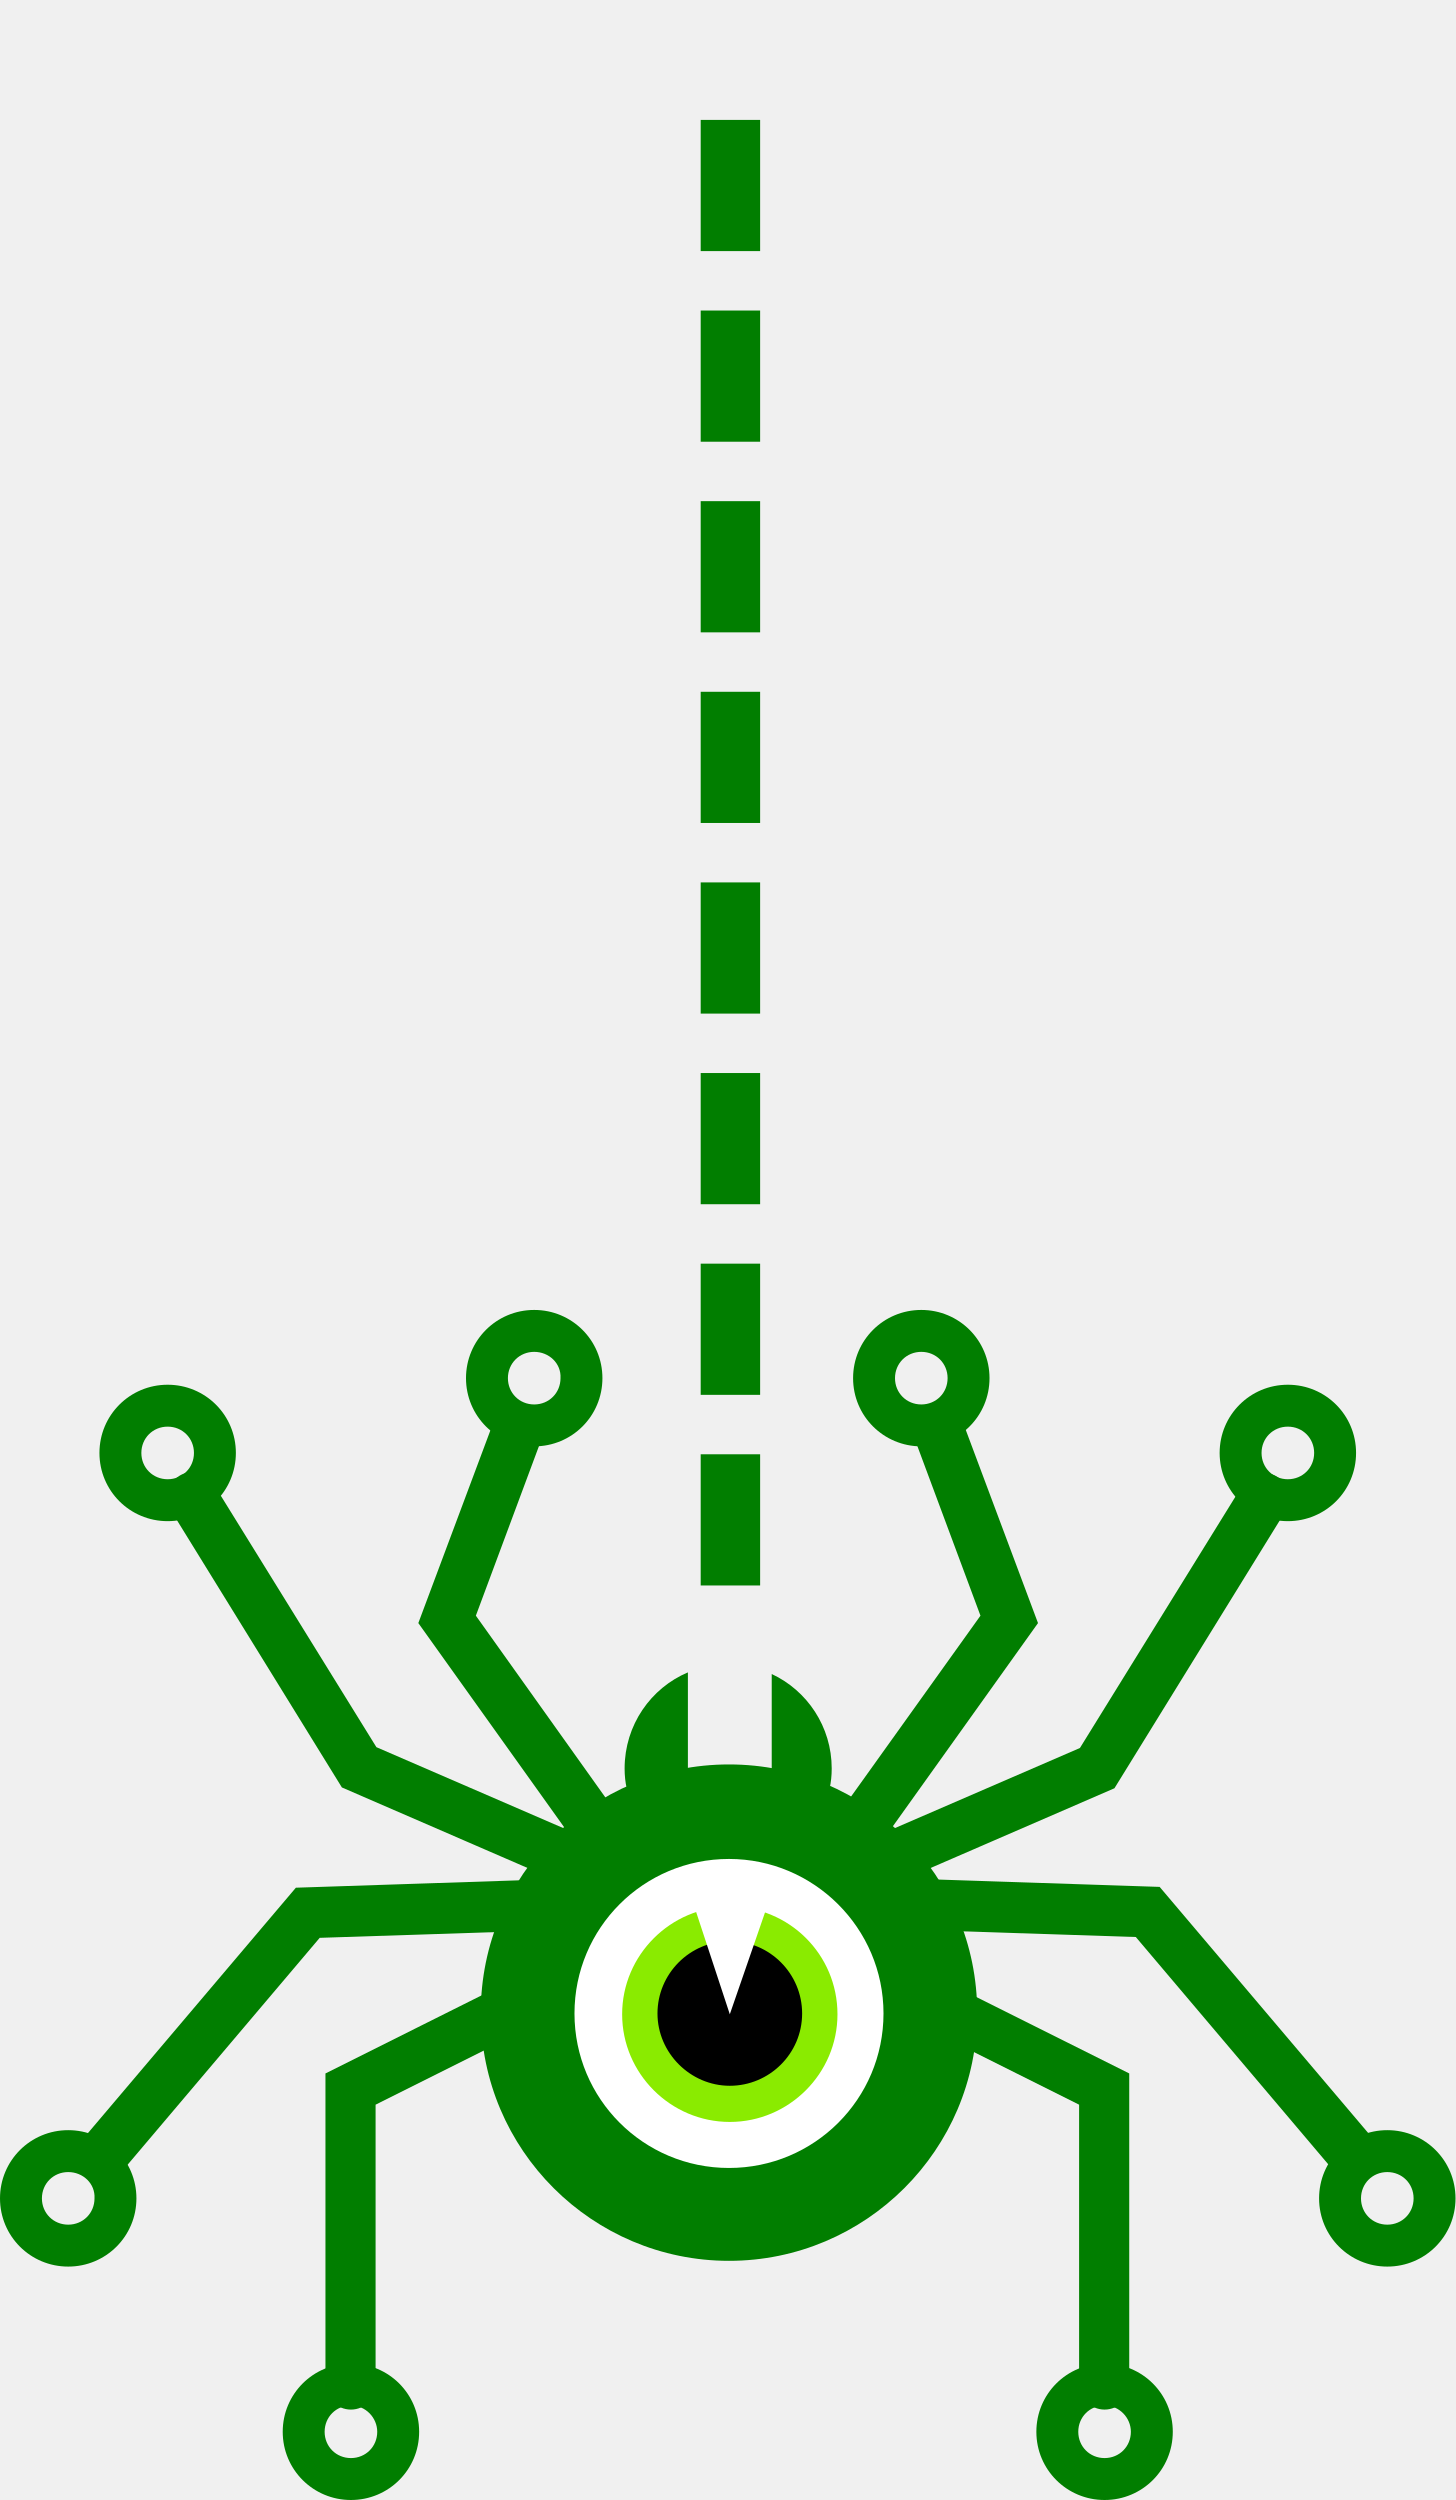
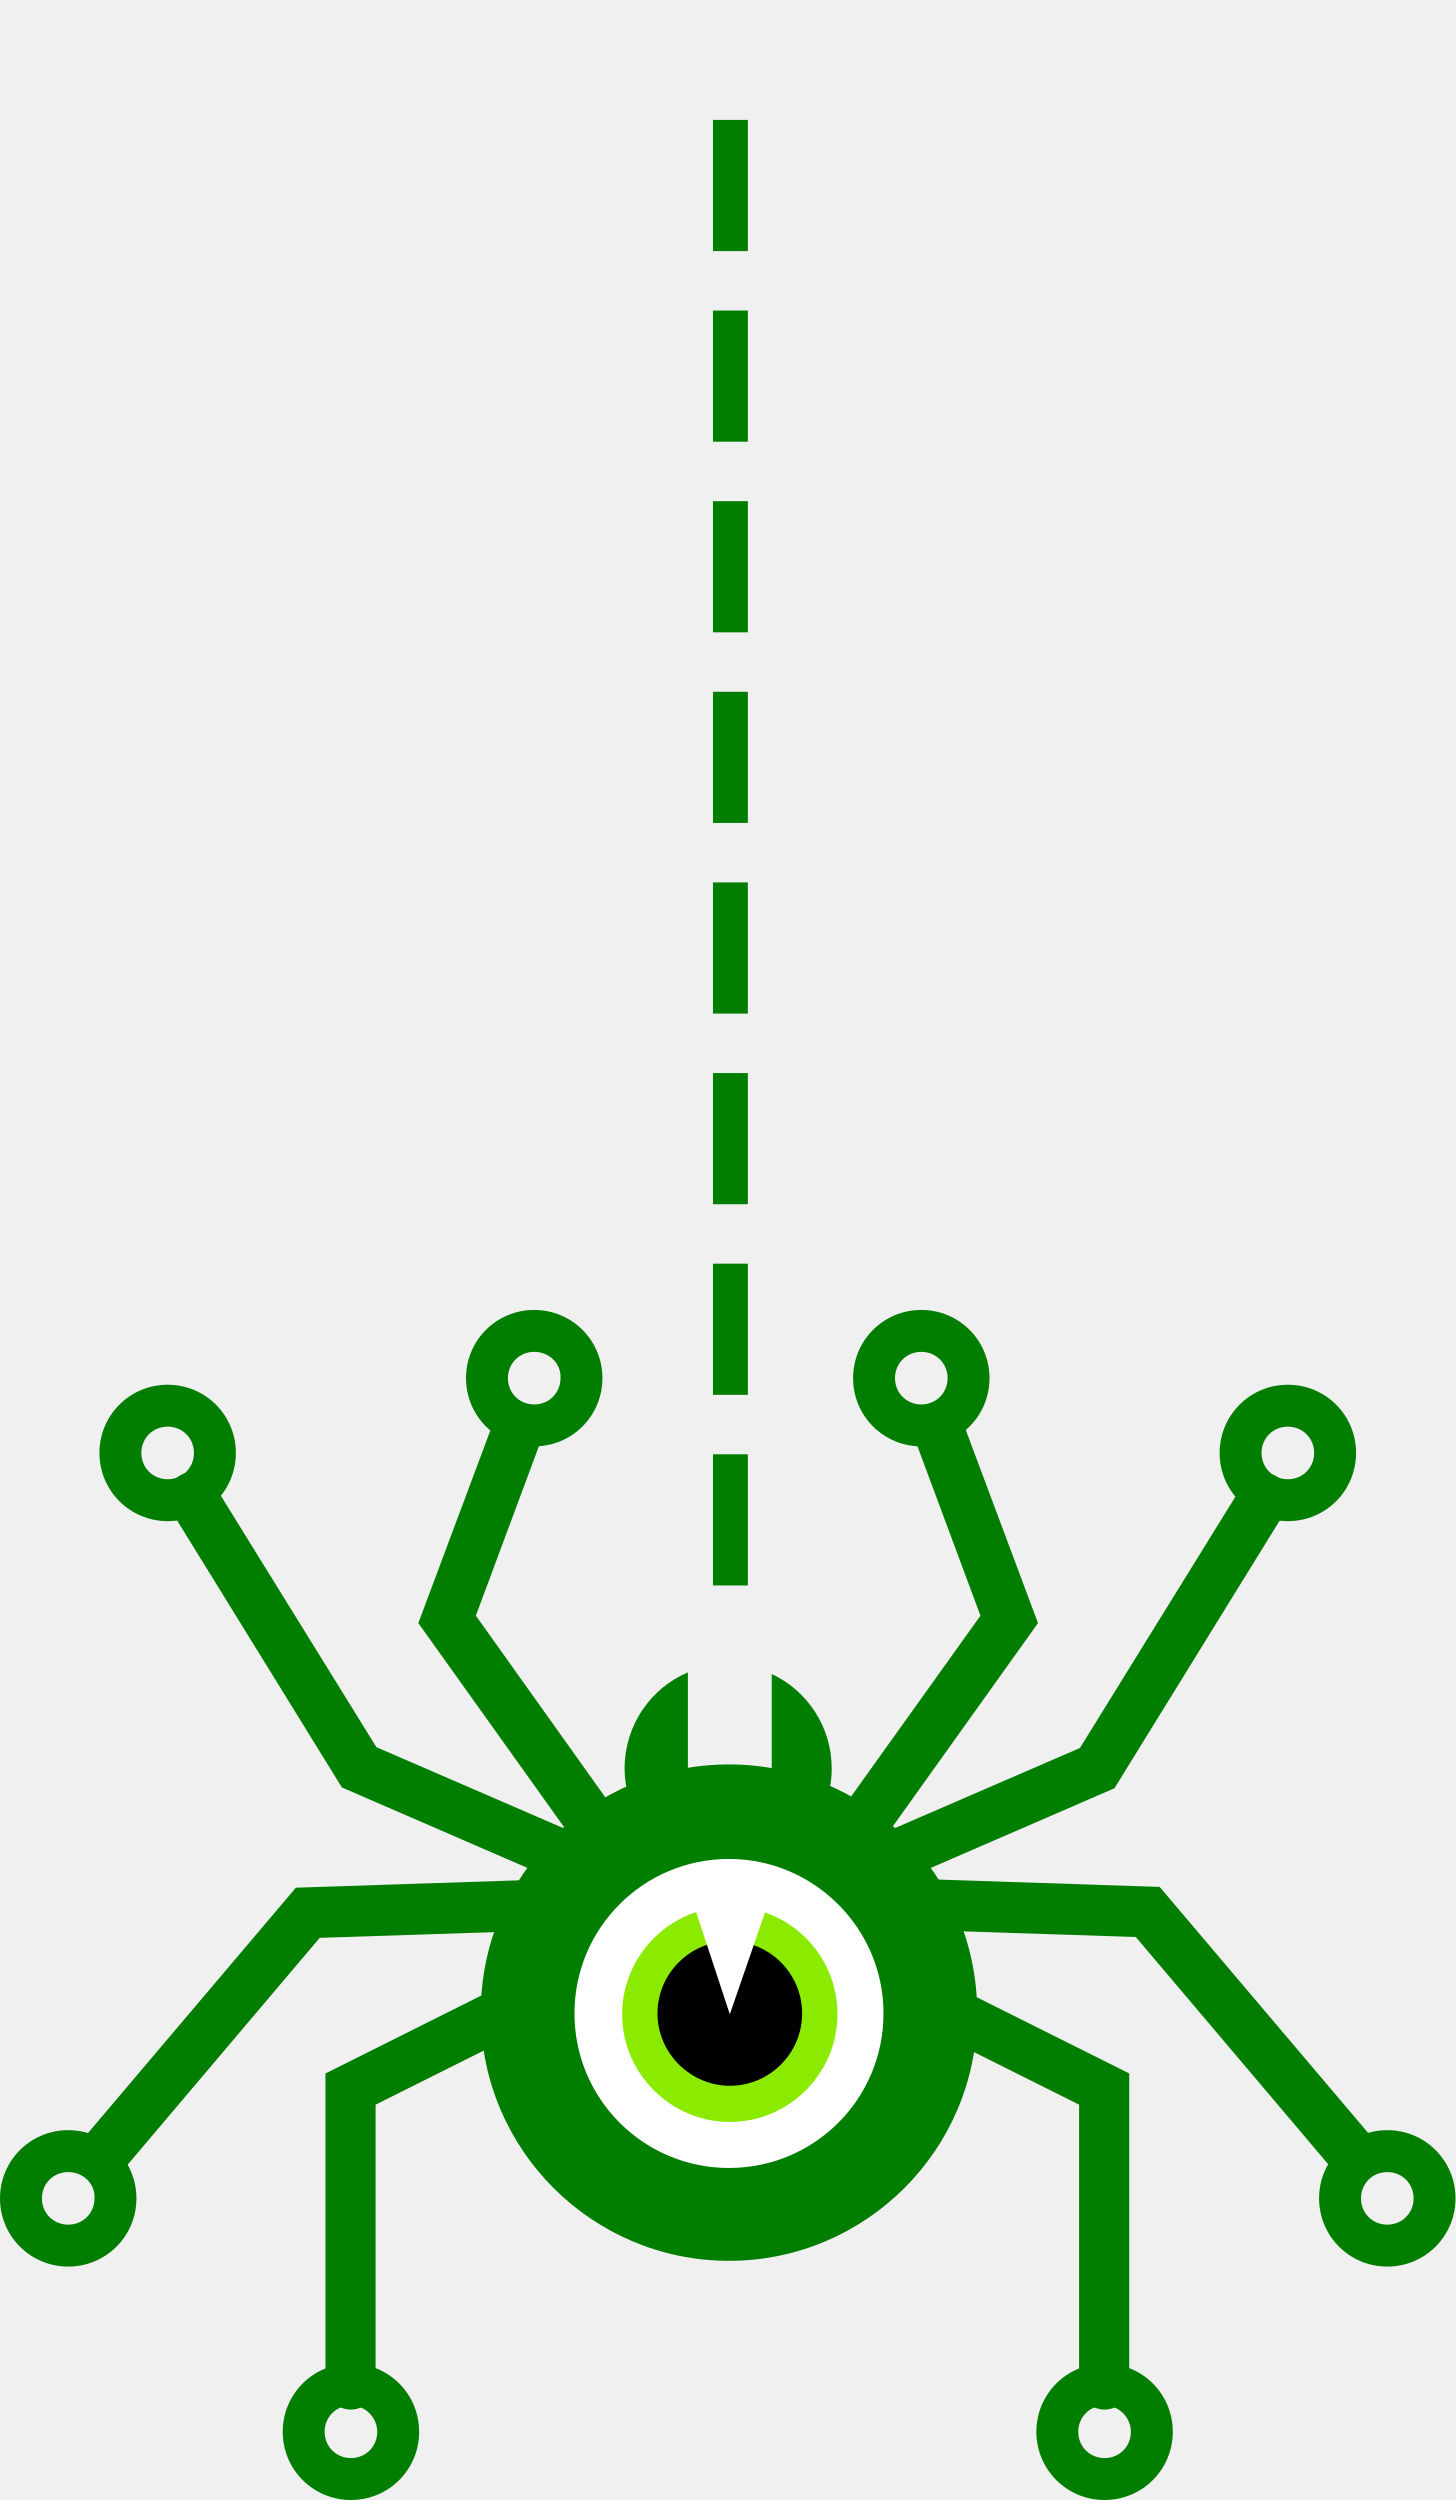
<svg xmlns="http://www.w3.org/2000/svg" version="1.1" id="Layer_1" x="0px" y="0px" width="236.701px" height="406.559px" viewBox="-193.949 116.5 236.701 406.559" enable-background="new -193.949 116.5 236.701 406.559" xml:space="preserve">
  <g id="Layer_1_1_">
</g>
  <g id="Layer_3">
    <g id="XMLID_79_">
      <g id="XMLID_51_">
        <path id="XMLID_1_" fill="#FFFFFF" d="M-75.565,478.059c-19.347,0-35.197-15.733-35.197-35.197     c0-19.463,15.733-35.196,35.197-35.196c19.463,0,35.197,15.733,35.197,35.196C-40.368,462.325-56.218,478.059-75.565,478.059z      M-53.654,442.979 M-97.476,442.979" />
        <path id="XMLID_57_" fill="#017E00" d="M-75.398,484.165c-22.187,0-40.363-18.043-40.363-40.363s18.043-40.363,40.363-40.363     c22.32,0,40.363,18.043,40.363,40.363S-53.212,484.165-75.398,484.165z M-75.398,418.809c-13.9,0-25.127,11.227-25.127,25.127     c0,13.899,11.227,25.127,25.127,25.127s25.127-11.228,25.127-25.127C-50.271,430.035-61.632,418.809-75.398,418.809z" />
        <path id="XMLID_60_" fill="#017E00" d="M-95.848,419.61c-1.336,0-2.539-0.535-3.341-1.737l-26.73-37.423l12.296-32.879     c0.802-2.138,3.208-3.208,5.346-2.406c2.139,0.802,3.208,3.208,2.406,5.346l-10.692,28.736l24.191,33.948     c1.336,1.871,0.936,4.41-0.936,5.747C-94.11,419.477-95.045,419.61-95.848,419.61z" />
        <path id="XMLID_62_" fill="#017E00" d="M-99.456,423.754c-0.535,0-1.069-0.134-1.604-0.401l-37.29-16.172l-27.8-45.042     c-1.203-1.871-0.535-4.411,1.336-5.613c1.871-1.203,4.411-0.535,5.614,1.336l26.463,42.77l34.883,15.103     c2.139,0.936,3.074,3.341,2.139,5.346C-96.382,422.818-97.853,423.754-99.456,423.754z" />
        <path id="XMLID_61_" fill="#017E00" d="M-177.51,471.334c-0.936,0-1.871-0.267-2.673-0.936c-1.737-1.47-2.005-4.01-0.535-5.747     l34.884-41.165l40.363-1.337c2.272-0.134,4.144,1.737,4.277,4.01c0.134,2.272-1.737,4.144-4.009,4.277l-36.755,1.202     l-32.478,38.359C-175.104,470.934-176.307,471.334-177.51,471.334z" />
        <path id="XMLID_123_" fill="#017E00" d="M-136.879,508.356c-2.272,0-4.143-1.871-4.143-4.144v-50.521l29.404-14.702     c2.005-1.069,4.544-0.134,5.48,1.871c1.069,2.005,0.133,4.544-1.872,5.479l-24.859,12.43v45.442     C-132.736,506.485-134.607,508.356-136.879,508.356z" />
        <g id="XMLID_122_">
          <path id="XMLID_119_" fill="#017E00" d="M-107.074,351.714c-6.148,0-11.093-4.945-11.093-11.093      c0-6.148,4.945-11.093,11.093-11.093c6.148,0,11.093,4.945,11.093,11.093C-95.981,346.769-100.926,351.714-107.074,351.714z       M-107.074,336.344c-2.406,0-4.277,1.871-4.277,4.277s1.871,4.277,4.277,4.277c2.406,0,4.277-1.871,4.277-4.277      C-102.664,338.215-104.668,336.344-107.074,336.344z" />
        </g>
        <g id="XMLID_118_">
          <path id="XMLID_115_" fill="#017E00" d="M-166.684,363.877c-6.148,0-11.093-4.945-11.093-11.094      c0-6.148,4.945-11.093,11.093-11.093s11.093,4.945,11.093,11.093C-155.591,358.932-160.536,363.877-166.684,363.877z       M-166.684,348.506c-2.406,0-4.277,1.872-4.277,4.277c0,2.406,1.871,4.277,4.277,4.277s4.277-1.871,4.277-4.277      C-162.407,350.378-164.278,348.506-166.684,348.506z" />
        </g>
        <g id="XMLID_114_">
          <path id="XMLID_111_" fill="#017E00" d="M-182.856,485.101c-6.148,0-11.093-4.945-11.093-11.093      c0-6.148,4.945-11.094,11.093-11.094s11.093,4.945,11.093,11.094C-171.763,480.155-176.708,485.101-182.856,485.101z       M-182.856,469.73c-2.406,0-4.277,1.871-4.277,4.277c0,2.405,1.871,4.276,4.277,4.276s4.277-1.871,4.277-4.276      C-178.445,471.602-180.45,469.73-182.856,469.73z" />
        </g>
        <g id="XMLID_110_">
          <path id="XMLID_101_" fill="#017E00" d="M-136.879,523.059c-6.148,0-11.093-4.945-11.093-11.094s4.945-11.093,11.093-11.093      c6.148,0,11.093,4.944,11.093,11.093S-130.731,523.059-136.879,523.059z M-136.879,507.688c-2.406,0-4.277,1.871-4.277,4.276      c0,2.406,1.871,4.277,4.277,4.277s4.277-1.871,4.277-4.277C-132.603,509.692-134.474,507.688-136.879,507.688z" />
        </g>
        <path id="XMLID_99_" fill="#017E00" d="M-55.351,419.61c-0.802,0-1.604-0.268-2.406-0.802c-1.871-1.337-2.272-3.876-0.936-5.747     l24.191-33.814l-10.692-28.736c-0.802-2.138,0.268-4.544,2.406-5.346c2.139-0.802,4.544,0.268,5.346,2.406l12.296,32.879     l-26.731,37.423C-52.811,419.075-54.147,419.61-55.351,419.61z" />
        <path id="XMLID_98_" fill="#017E00" d="M-51.608,423.754c-1.604,0-3.074-0.936-3.742-2.54c-0.936-2.139,0-4.544,2.139-5.346     l34.883-15.103l26.463-42.77c1.203-1.871,3.743-2.54,5.614-1.337c1.871,1.203,2.54,3.743,1.336,5.614l-27.8,45.042l-37.29,16.172     C-50.539,423.62-51.074,423.754-51.608,423.754z" />
        <path id="XMLID_96_" fill="#017E00" d="M26.312,471.334c-1.203,0-2.272-0.534-3.074-1.47L-9.24,431.506l-36.754-1.203     c-2.272-0.134-4.01-2.005-4.01-4.277c0-2.271,2.005-4.01,4.277-4.01l40.363,1.337l34.884,41.165     c1.47,1.737,1.203,4.277-0.535,5.747C28.183,471.067,27.248,471.334,26.312,471.334z" />
        <path id="XMLID_105_" fill="#017E00" d="M-14.319,508.356c-2.272,0-4.143-1.871-4.143-4.144v-45.442l-24.86-12.43     c-2.005-1.069-2.807-3.475-1.871-5.479c1.069-2.005,3.475-2.807,5.48-1.871l29.404,14.702v50.521     C-10.176,506.485-12.047,508.356-14.319,508.356z" />
        <g id="XMLID_104_">
          <path id="XMLID_84_" fill="#017E00" d="M-44.124,351.714c-6.148,0-11.093-4.945-11.093-11.093      c0-6.148,4.945-11.093,11.093-11.093s11.093,4.945,11.093,11.093C-33.03,346.769-37.976,351.714-44.124,351.714z       M-44.124,336.344c-2.406,0-4.277,1.871-4.277,4.277s1.871,4.277,4.277,4.277s4.277-1.871,4.277-4.277      S-41.718,336.344-44.124,336.344z" />
        </g>
        <g id="XMLID_83_">
          <path id="XMLID_77_" fill="#017E00" d="M15.486,363.877c-6.148,0-11.093-4.945-11.093-11.094      c0-6.148,4.945-11.093,11.093-11.093s11.093,4.945,11.093,11.093C26.579,358.932,21.634,363.877,15.486,363.877z       M15.486,348.506c-2.406,0-4.277,1.872-4.277,4.277c0,2.406,1.871,4.277,4.277,4.277s4.277-1.871,4.277-4.277      C19.763,350.378,17.892,348.506,15.486,348.506z" />
        </g>
        <g id="XMLID_76_">
          <path id="XMLID_72_" fill="#017E00" d="M31.658,485.101c-6.148,0-11.093-4.945-11.093-11.093      c0-6.148,4.945-11.094,11.093-11.094c6.148,0,11.093,4.945,11.093,11.094C42.751,480.155,37.806,485.101,31.658,485.101z       M31.658,469.73c-2.406,0-4.277,1.871-4.277,4.277c0,2.405,1.871,4.276,4.277,4.276s4.277-1.871,4.277-4.276      C35.935,471.602,34.064,469.73,31.658,469.73z" />
        </g>
        <g id="XMLID_68_">
          <path id="XMLID_55_" fill="#017E00" d="M-14.319,523.059c-6.148,0-11.093-4.945-11.093-11.094s4.945-11.093,11.093-11.093      s11.093,4.944,11.093,11.093S-8.171,523.059-14.319,523.059z M-14.319,507.688c-2.406,0-4.277,1.871-4.277,4.276      c0,2.406,1.871,4.277,4.277,4.277s4.277-1.871,4.277-4.277C-10.042,509.692-11.913,507.688-14.319,507.688z" />
        </g>
        <g id="XMLID_63_">
          <path id="XMLID_102_" d="M-75.265,458.637c-8.02,0-14.702-6.549-14.702-14.701c0-8.02,6.549-14.702,14.702-14.702      c8.153,0,14.702,6.549,14.702,14.702C-60.563,452.088-67.112,458.637-75.265,458.637z" />
          <g id="XMLID_91_">
            <path id="XMLID_92_" fill="#8AEB00" d="M-75.265,432.174c6.549,0,11.761,5.346,11.761,11.762       c0,6.549-5.346,11.761-11.761,11.761c-6.416,0-11.762-5.346-11.762-11.761C-87.026,437.52-81.814,432.174-75.265,432.174        M-75.265,426.561c-9.623,0-17.509,7.886-17.509,17.509s7.885,17.508,17.509,17.508c9.623,0,17.508-7.885,17.508-17.508       C-57.756,434.312-65.642,426.561-75.265,426.561L-75.265,426.561z" />
          </g>
        </g>
        <polygon id="XMLID_103_" fill="#FFFFFF" points="-82.482,422.149 -75.265,444.069 -67.78,422.417    " />
        <g id="XMLID_106_">
          <path id="XMLID_108_" fill="#017E00" d="M-68.449,388.736v23.79h-13.632v-24.058c-6.015,2.54-10.292,8.554-10.292,15.638      c0,9.355,7.618,13.098,16.84,13.098c9.356,0,16.84-3.742,16.84-13.098C-58.692,397.29-62.702,391.409-68.449,388.736z" />
        </g>
      </g>
    </g>
  </g>
-   <rect x="-77.501" y="138.5" fill="none" stroke="#017E00" stroke-width="5" stroke-miterlimit="10" width="4.667" height="16.335" />
-   <rect x="-77.501" y="169.5" fill="none" stroke="#017E00" stroke-width="5" stroke-miterlimit="10" width="4.667" height="16.335" />
-   <rect x="-77.501" y="200.5" fill="none" stroke="#017E00" stroke-width="5" stroke-miterlimit="10" width="4.667" height="16.335" />
-   <rect x="-77.501" y="231.5" fill="none" stroke="#017E00" stroke-width="5" stroke-miterlimit="10" width="4.667" height="16.335" />
-   <rect x="-77.501" y="262.5" fill="none" stroke="#017E00" stroke-width="5" stroke-miterlimit="10" width="4.667" height="16.335" />
-   <rect x="-77.501" y="293.5" fill="none" stroke="#017E00" stroke-width="5" stroke-miterlimit="10" width="4.667" height="16.335" />
-   <rect x="-77.501" y="324.5" fill="none" stroke="#017E00" stroke-width="5" stroke-miterlimit="10" width="4.667" height="16.335" />
-   <rect x="-77.501" y="355.5" fill="none" stroke="#017E00" stroke-width="5" stroke-miterlimit="10" width="4.667" height="16.335" />
+   <rect x="-75.501" y="138.5" fill="none" stroke="#017E00" stroke-width="5" stroke-miterlimit="10" width="0.667" height="16.335" />
+   <rect x="-75.501" y="169.5" fill="none" stroke="#017E00" stroke-width="5" stroke-miterlimit="10" width="0.667" height="16.335" />
+   <rect x="-75.501" y="200.5" fill="none" stroke="#017E00" stroke-width="5" stroke-miterlimit="10" width="0.667" height="16.335" />
+   <rect x="-75.501" y="231.5" fill="none" stroke="#017E00" stroke-width="5" stroke-miterlimit="10" width="0.667" height="16.335" />
+   <rect x="-75.501" y="262.5" fill="none" stroke="#017E00" stroke-width="5" stroke-miterlimit="10" width="0.667" height="16.335" />
+   <rect x="-75.501" y="293.5" fill="none" stroke="#017E00" stroke-width="5" stroke-miterlimit="10" width="0.667" height="16.335" />
+   <rect x="-75.501" y="324.5" fill="none" stroke="#017E00" stroke-width="5" stroke-miterlimit="10" width="0.667" height="16.335" />
+   <rect x="-75.501" y="355.5" fill="none" stroke="#017E00" stroke-width="5" stroke-miterlimit="10" width="0.667" height="16.335" />
</svg>
